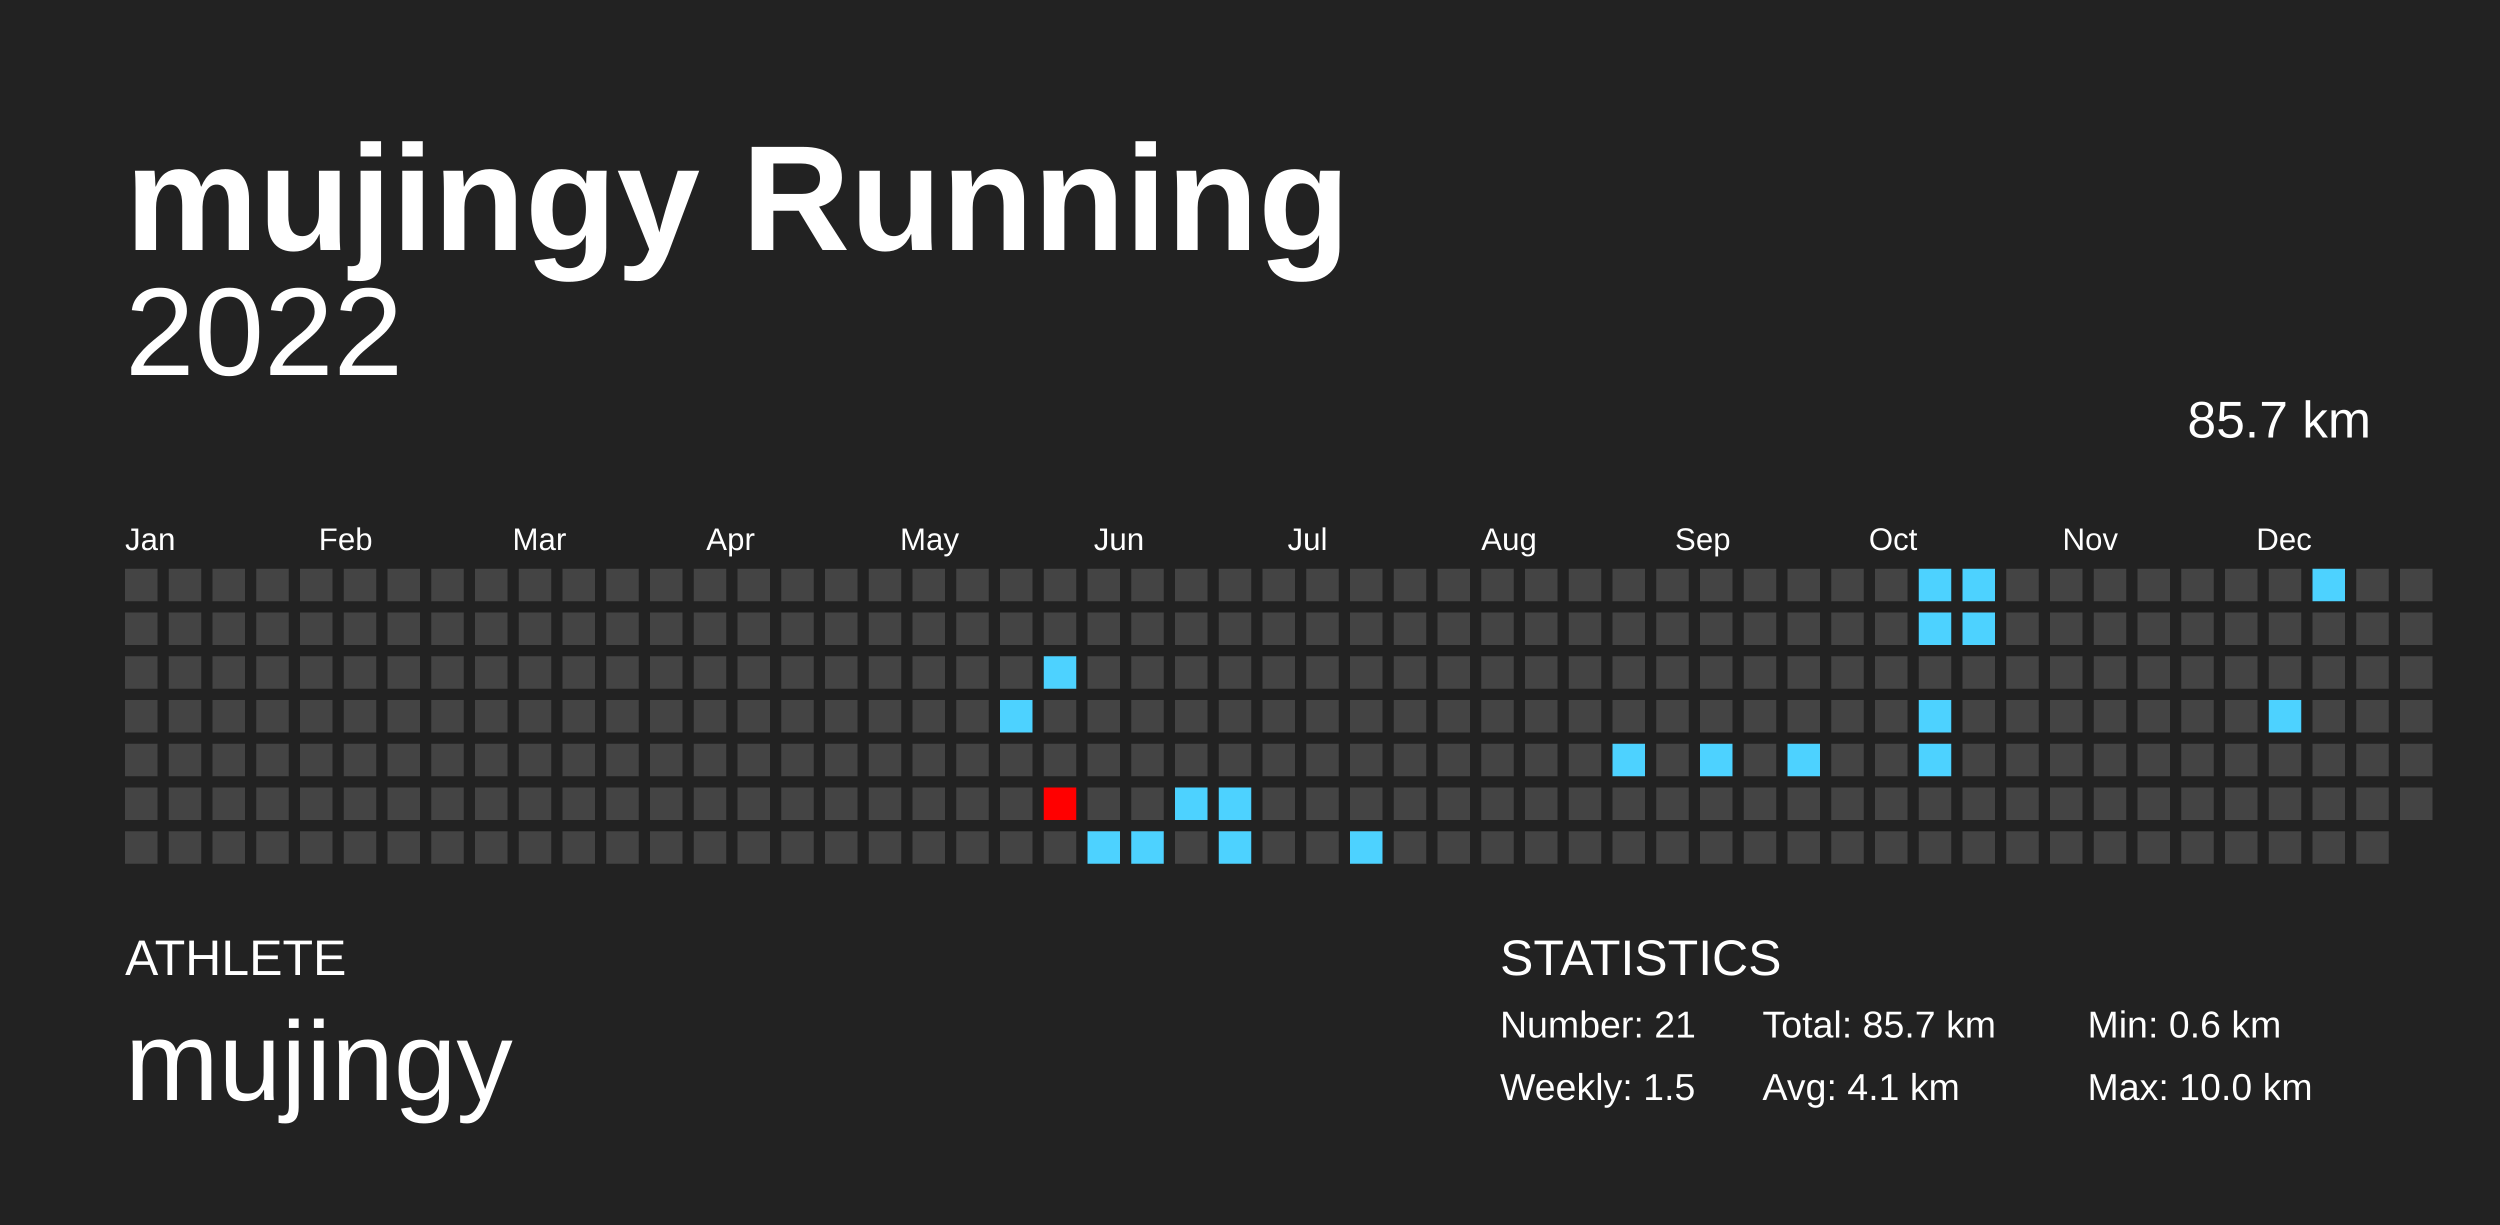
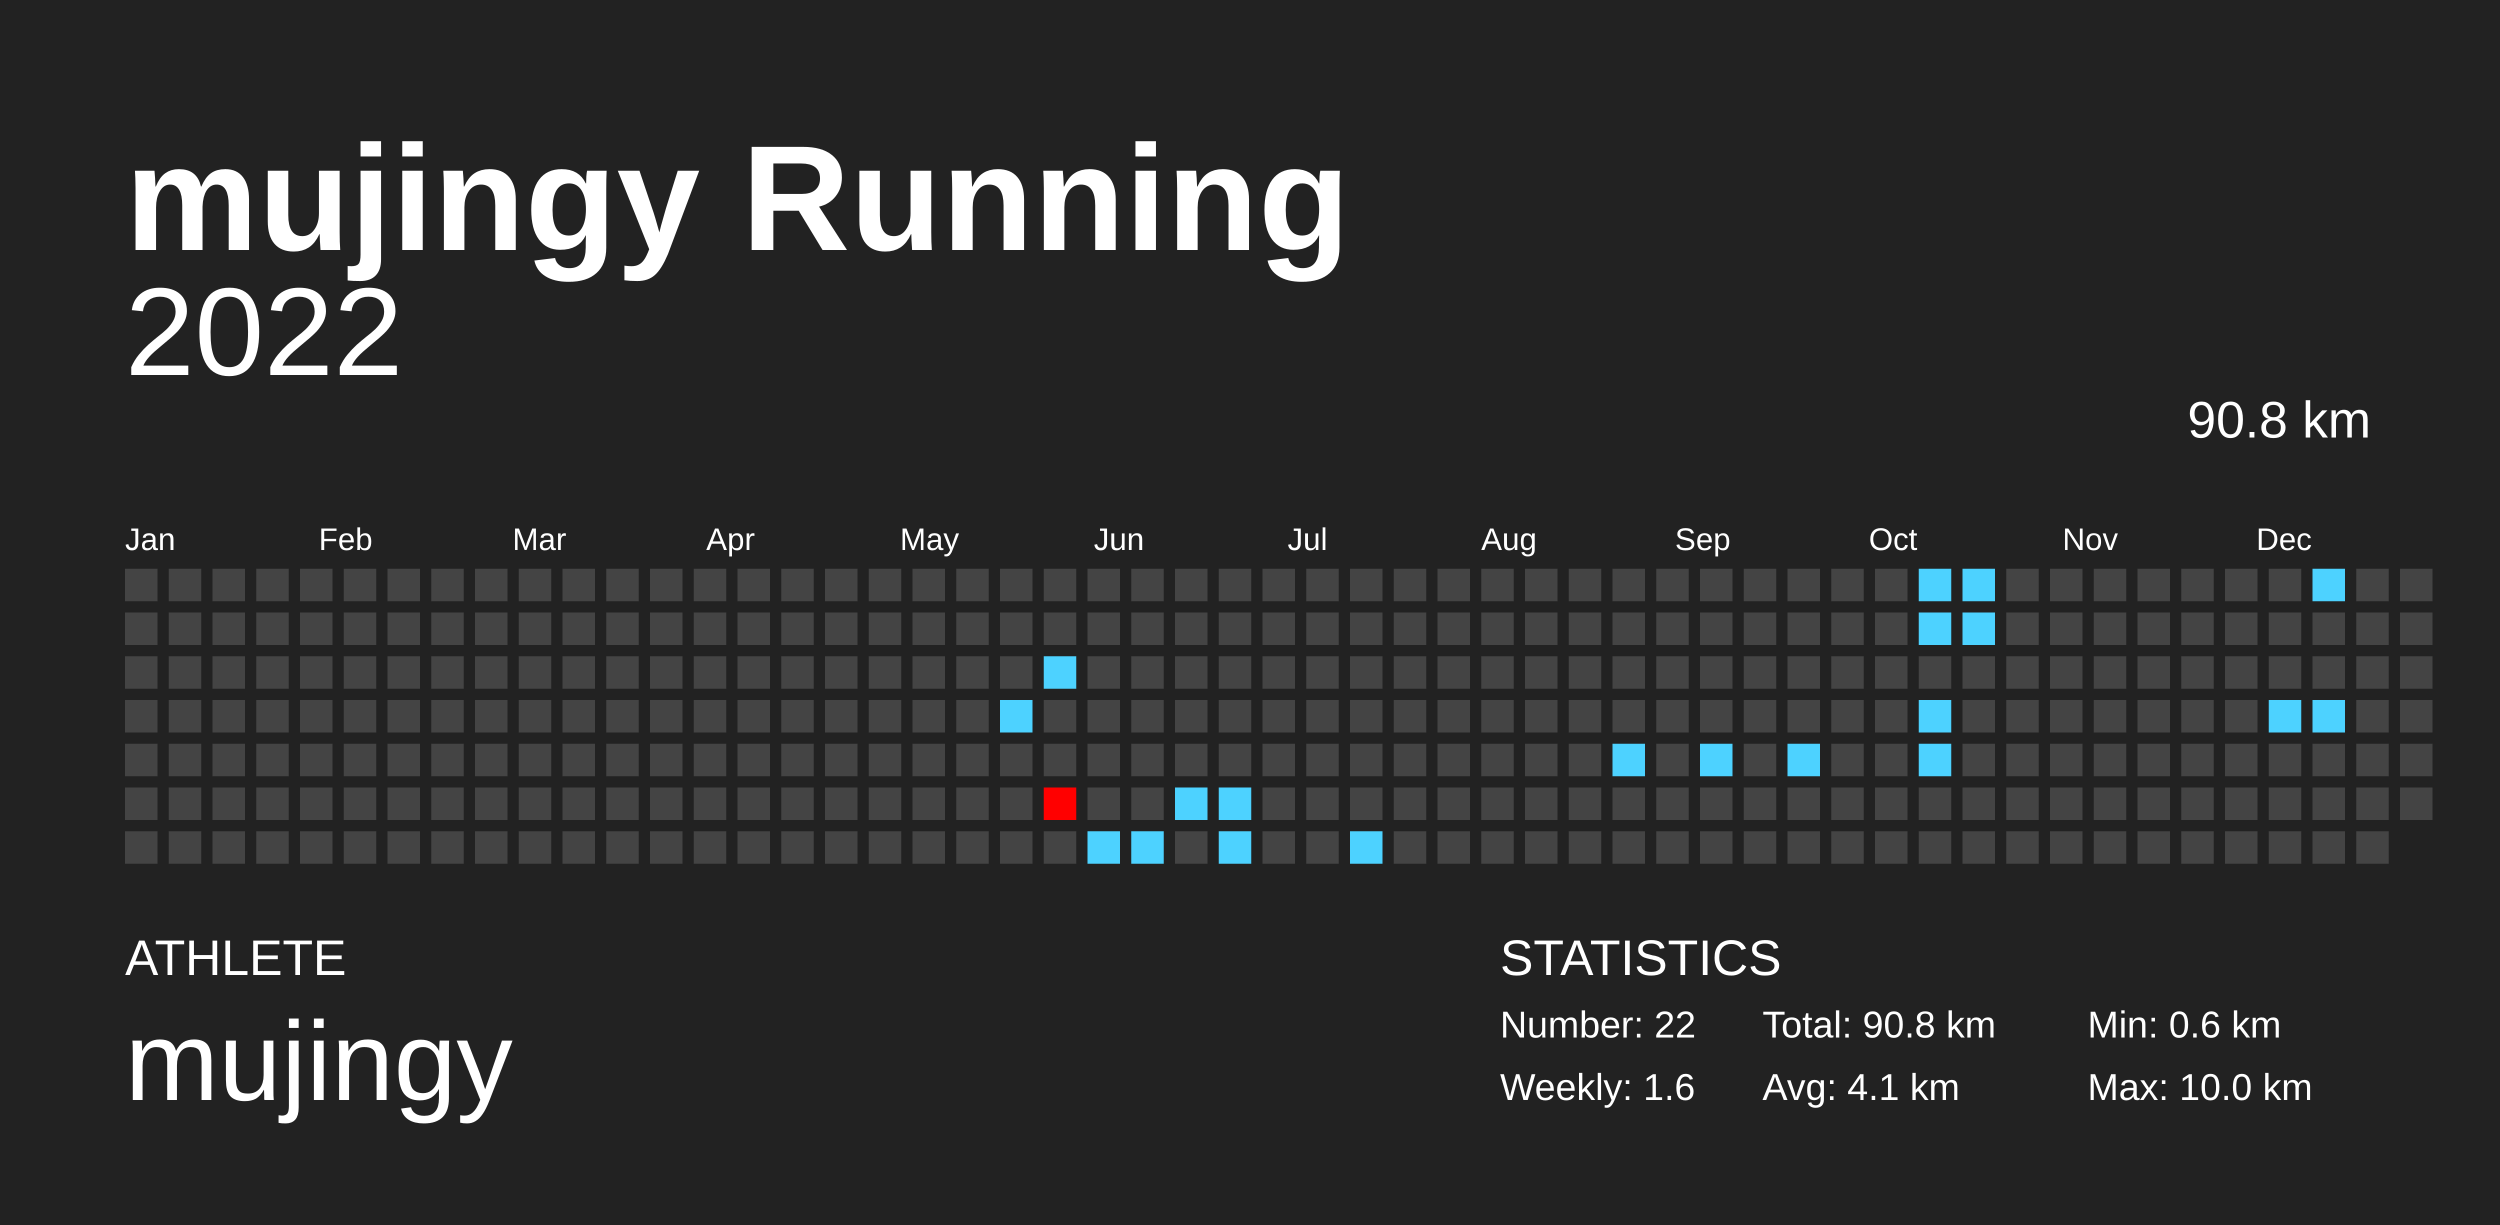
<svg xmlns="http://www.w3.org/2000/svg" baseProfile="full" height="98mm" version="1.1" viewBox="0,0,200,98" width="200mm">
  <defs />
  <rect fill="#222222" height="98" width="200" x="0" y="0" />
  <text fill="#FFFFFF" style="font-size:12px; font-family:Arial; font-weight:bold;" x="10" y="20">mujingy Running</text>
  <text fill="#FFFFFF" style="font-size:4px; font-family:Arial" x="10" y="78">ATHLETE</text>
  <text fill="#FFFFFF" style="font-size:9px; font-family:Arial" x="10" y="88">mujingy</text>
  <text fill="#FFFFFF" style="font-size:4px; font-family:Arial" x="120" y="78">STATISTICS</text>
-   <text fill="#FFFFFF" style="font-size:3px; font-family:Arial" x="120" y="83">Number: 21</text>
-   <text fill="#FFFFFF" style="font-size:3px; font-family:Arial" x="120" y="88">Weekly: 1.5</text>
-   <text fill="#FFFFFF" style="font-size:3px; font-family:Arial" x="141" y="83">Total: 85.7 km</text>
+   <text fill="#FFFFFF" style="font-size:3px; font-family:Arial" x="120" y="83">Number: 22</text>
+   <text fill="#FFFFFF" style="font-size:3px; font-family:Arial" x="120" y="88">Weekly: 1.6</text>
+   <text fill="#FFFFFF" style="font-size:3px; font-family:Arial" x="141" y="83">Total: 90.8 km</text>
  <text fill="#FFFFFF" style="font-size:3px; font-family:Arial" x="141" y="88">Avg: 4.1 km</text>
  <text fill="#FFFFFF" style="font-size:3px; font-family:Arial" x="167" y="83">Min: 0.6 km</text>
  <text fill="#FFFFFF" style="font-size:3px; font-family:Arial" x="167" y="88">Max: 10.0 km</text>
  <text alignment-baseline="hanging" fill="#FFFFFF" style="font-size:10.0px; font-family:Arial;" x="10" y="30">2022</text>
-   <text alignment-baseline="hanging" fill="#FFFFFF" style="font-size:4.125px; font-family:Arial;" x="175" y="35">85.7 km</text>
+   <text alignment-baseline="hanging" fill="#FFFFFF" style="font-size:4.125px; font-family:Arial;" x="175" y="35">90.8 km</text>
  <text fill="#FFFFFF" style="font-size:2.5px; font-family:Arial" x="10.0" y="44">Jan</text>
  <text fill="#FFFFFF" style="font-size:2.5px; font-family:Arial" x="25.5" y="44">Feb</text>
  <text fill="#FFFFFF" style="font-size:2.5px; font-family:Arial" x="41.0" y="44">Mar</text>
  <text fill="#FFFFFF" style="font-size:2.5px; font-family:Arial" x="56.5" y="44">Apr</text>
  <text fill="#FFFFFF" style="font-size:2.5px; font-family:Arial" x="72.0" y="44">May</text>
  <text fill="#FFFFFF" style="font-size:2.5px; font-family:Arial" x="87.5" y="44">Jun</text>
  <text fill="#FFFFFF" style="font-size:2.5px; font-family:Arial" x="103.0" y="44">Jul</text>
  <text fill="#FFFFFF" style="font-size:2.5px; font-family:Arial" x="118.5" y="44">Aug</text>
  <text fill="#FFFFFF" style="font-size:2.5px; font-family:Arial" x="134.0" y="44">Sep</text>
  <text fill="#FFFFFF" style="font-size:2.5px; font-family:Arial" x="149.5" y="44">Oct</text>
  <text fill="#FFFFFF" style="font-size:2.5px; font-family:Arial" x="165.0" y="44">Nov</text>
  <text fill="#FFFFFF" style="font-size:2.5px; font-family:Arial" x="180.5" y="44">Dec</text>
  <rect fill="#444444" height="2.6" width="2.6" x="10.0" y="45.5" />
  <rect fill="#444444" height="2.6" width="2.6" x="10.0" y="49.0" />
  <rect fill="#444444" height="2.6" width="2.6" x="10.0" y="52.5" />
  <rect fill="#444444" height="2.6" width="2.6" x="10.0" y="56.0" />
  <rect fill="#444444" height="2.6" width="2.6" x="10.0" y="59.5" />
  <rect fill="#444444" height="2.6" width="2.6" x="10.0" y="63.0" />
  <rect fill="#444444" height="2.6" width="2.6" x="10.0" y="66.5" />
  <rect fill="#444444" height="2.6" width="2.6" x="13.5" y="45.5" />
  <rect fill="#444444" height="2.6" width="2.6" x="13.5" y="49.0" />
  <rect fill="#444444" height="2.6" width="2.6" x="13.5" y="52.5" />
  <rect fill="#444444" height="2.6" width="2.6" x="13.5" y="56.0" />
  <rect fill="#444444" height="2.6" width="2.6" x="13.5" y="59.5" />
  <rect fill="#444444" height="2.6" width="2.6" x="13.5" y="63.0" />
  <rect fill="#444444" height="2.6" width="2.6" x="13.5" y="66.5" />
  <rect fill="#444444" height="2.6" width="2.6" x="17.0" y="45.5" />
  <rect fill="#444444" height="2.6" width="2.6" x="17.0" y="49.0" />
  <rect fill="#444444" height="2.6" width="2.6" x="17.0" y="52.5" />
  <rect fill="#444444" height="2.6" width="2.6" x="17.0" y="56.0" />
  <rect fill="#444444" height="2.6" width="2.6" x="17.0" y="59.5" />
  <rect fill="#444444" height="2.6" width="2.6" x="17.0" y="63.0" />
  <rect fill="#444444" height="2.6" width="2.6" x="17.0" y="66.5" />
  <rect fill="#444444" height="2.6" width="2.6" x="20.5" y="45.5" />
  <rect fill="#444444" height="2.6" width="2.6" x="20.5" y="49.0" />
  <rect fill="#444444" height="2.6" width="2.6" x="20.5" y="52.5" />
  <rect fill="#444444" height="2.6" width="2.6" x="20.5" y="56.0" />
  <rect fill="#444444" height="2.6" width="2.6" x="20.5" y="59.5" />
  <rect fill="#444444" height="2.6" width="2.6" x="20.5" y="63.0" />
  <rect fill="#444444" height="2.6" width="2.6" x="20.5" y="66.5" />
  <rect fill="#444444" height="2.6" width="2.6" x="24.0" y="45.5" />
  <rect fill="#444444" height="2.6" width="2.6" x="24.0" y="49.0" />
  <rect fill="#444444" height="2.6" width="2.6" x="24.0" y="52.5" />
  <rect fill="#444444" height="2.6" width="2.6" x="24.0" y="56.0" />
  <rect fill="#444444" height="2.6" width="2.6" x="24.0" y="59.5" />
  <rect fill="#444444" height="2.6" width="2.6" x="24.0" y="63.0" />
  <rect fill="#444444" height="2.6" width="2.6" x="24.0" y="66.5" />
  <rect fill="#444444" height="2.6" width="2.6" x="27.5" y="45.5" />
  <rect fill="#444444" height="2.6" width="2.6" x="27.5" y="49.0" />
  <rect fill="#444444" height="2.6" width="2.6" x="27.5" y="52.5" />
  <rect fill="#444444" height="2.6" width="2.6" x="27.5" y="56.0" />
  <rect fill="#444444" height="2.6" width="2.6" x="27.5" y="59.5" />
  <rect fill="#444444" height="2.6" width="2.6" x="27.5" y="63.0" />
  <rect fill="#444444" height="2.6" width="2.6" x="27.5" y="66.5" />
  <rect fill="#444444" height="2.6" width="2.6" x="31.0" y="45.5" />
  <rect fill="#444444" height="2.6" width="2.6" x="31.0" y="49.0" />
  <rect fill="#444444" height="2.6" width="2.6" x="31.0" y="52.5" />
  <rect fill="#444444" height="2.6" width="2.6" x="31.0" y="56.0" />
  <rect fill="#444444" height="2.6" width="2.6" x="31.0" y="59.5" />
  <rect fill="#444444" height="2.6" width="2.6" x="31.0" y="63.0" />
  <rect fill="#444444" height="2.6" width="2.6" x="31.0" y="66.5" />
  <rect fill="#444444" height="2.6" width="2.6" x="34.5" y="45.5" />
  <rect fill="#444444" height="2.6" width="2.6" x="34.5" y="49.0" />
  <rect fill="#444444" height="2.6" width="2.6" x="34.5" y="52.5" />
  <rect fill="#444444" height="2.6" width="2.6" x="34.5" y="56.0" />
  <rect fill="#444444" height="2.6" width="2.6" x="34.5" y="59.5" />
  <rect fill="#444444" height="2.6" width="2.6" x="34.5" y="63.0" />
  <rect fill="#444444" height="2.6" width="2.6" x="34.5" y="66.5" />
  <rect fill="#444444" height="2.6" width="2.6" x="38.0" y="45.5" />
  <rect fill="#444444" height="2.6" width="2.6" x="38.0" y="49.0" />
  <rect fill="#444444" height="2.6" width="2.6" x="38.0" y="52.5" />
  <rect fill="#444444" height="2.6" width="2.6" x="38.0" y="56.0" />
  <rect fill="#444444" height="2.6" width="2.6" x="38.0" y="59.5" />
  <rect fill="#444444" height="2.6" width="2.6" x="38.0" y="63.0" />
  <rect fill="#444444" height="2.6" width="2.6" x="38.0" y="66.5" />
  <rect fill="#444444" height="2.6" width="2.6" x="41.5" y="45.5" />
  <rect fill="#444444" height="2.6" width="2.6" x="41.5" y="49.0" />
  <rect fill="#444444" height="2.6" width="2.6" x="41.5" y="52.5" />
  <rect fill="#444444" height="2.6" width="2.6" x="41.5" y="56.0" />
  <rect fill="#444444" height="2.6" width="2.6" x="41.5" y="59.5" />
  <rect fill="#444444" height="2.6" width="2.6" x="41.5" y="63.0" />
  <rect fill="#444444" height="2.6" width="2.6" x="41.5" y="66.5" />
  <rect fill="#444444" height="2.6" width="2.6" x="45.0" y="45.5" />
  <rect fill="#444444" height="2.6" width="2.6" x="45.0" y="49.0" />
  <rect fill="#444444" height="2.6" width="2.6" x="45.0" y="52.5" />
  <rect fill="#444444" height="2.6" width="2.6" x="45.0" y="56.0" />
  <rect fill="#444444" height="2.6" width="2.6" x="45.0" y="59.5" />
  <rect fill="#444444" height="2.6" width="2.6" x="45.0" y="63.0" />
  <rect fill="#444444" height="2.6" width="2.6" x="45.0" y="66.5" />
  <rect fill="#444444" height="2.6" width="2.6" x="48.5" y="45.5" />
  <rect fill="#444444" height="2.6" width="2.6" x="48.5" y="49.0" />
  <rect fill="#444444" height="2.6" width="2.6" x="48.5" y="52.5" />
  <rect fill="#444444" height="2.6" width="2.6" x="48.5" y="56.0" />
  <rect fill="#444444" height="2.6" width="2.6" x="48.5" y="59.5" />
  <rect fill="#444444" height="2.6" width="2.6" x="48.5" y="63.0" />
  <rect fill="#444444" height="2.6" width="2.6" x="48.5" y="66.5" />
  <rect fill="#444444" height="2.6" width="2.6" x="52.0" y="45.5" />
  <rect fill="#444444" height="2.6" width="2.6" x="52.0" y="49.0" />
  <rect fill="#444444" height="2.6" width="2.6" x="52.0" y="52.5" />
  <rect fill="#444444" height="2.6" width="2.6" x="52.0" y="56.0" />
  <rect fill="#444444" height="2.6" width="2.6" x="52.0" y="59.5" />
  <rect fill="#444444" height="2.6" width="2.6" x="52.0" y="63.0" />
  <rect fill="#444444" height="2.6" width="2.6" x="52.0" y="66.5" />
  <rect fill="#444444" height="2.6" width="2.6" x="55.5" y="45.5" />
  <rect fill="#444444" height="2.6" width="2.6" x="55.5" y="49.0" />
  <rect fill="#444444" height="2.6" width="2.6" x="55.5" y="52.5" />
  <rect fill="#444444" height="2.6" width="2.6" x="55.5" y="56.0" />
  <rect fill="#444444" height="2.6" width="2.6" x="55.5" y="59.5" />
  <rect fill="#444444" height="2.6" width="2.6" x="55.5" y="63.0" />
  <rect fill="#444444" height="2.6" width="2.6" x="55.5" y="66.5" />
  <rect fill="#444444" height="2.6" width="2.6" x="59.0" y="45.5" />
  <rect fill="#444444" height="2.6" width="2.6" x="59.0" y="49.0" />
  <rect fill="#444444" height="2.6" width="2.6" x="59.0" y="52.5" />
  <rect fill="#444444" height="2.6" width="2.6" x="59.0" y="56.0" />
  <rect fill="#444444" height="2.6" width="2.6" x="59.0" y="59.5" />
  <rect fill="#444444" height="2.6" width="2.6" x="59.0" y="63.0" />
  <rect fill="#444444" height="2.6" width="2.6" x="59.0" y="66.5" />
  <rect fill="#444444" height="2.6" width="2.6" x="62.5" y="45.5" />
  <rect fill="#444444" height="2.6" width="2.6" x="62.5" y="49.0" />
  <rect fill="#444444" height="2.6" width="2.6" x="62.5" y="52.5" />
  <rect fill="#444444" height="2.6" width="2.6" x="62.5" y="56.0" />
  <rect fill="#444444" height="2.6" width="2.6" x="62.5" y="59.5" />
  <rect fill="#444444" height="2.6" width="2.6" x="62.5" y="63.0" />
  <rect fill="#444444" height="2.6" width="2.6" x="62.5" y="66.5" />
  <rect fill="#444444" height="2.6" width="2.6" x="66.0" y="45.5" />
  <rect fill="#444444" height="2.6" width="2.6" x="66.0" y="49.0" />
  <rect fill="#444444" height="2.6" width="2.6" x="66.0" y="52.5" />
  <rect fill="#444444" height="2.6" width="2.6" x="66.0" y="56.0" />
  <rect fill="#444444" height="2.6" width="2.6" x="66.0" y="59.5" />
  <rect fill="#444444" height="2.6" width="2.6" x="66.0" y="63.0" />
  <rect fill="#444444" height="2.6" width="2.6" x="66.0" y="66.5" />
  <rect fill="#444444" height="2.6" width="2.6" x="69.5" y="45.5" />
  <rect fill="#444444" height="2.6" width="2.6" x="69.5" y="49.0" />
  <rect fill="#444444" height="2.6" width="2.6" x="69.5" y="52.5" />
  <rect fill="#444444" height="2.6" width="2.6" x="69.5" y="56.0" />
  <rect fill="#444444" height="2.6" width="2.6" x="69.5" y="59.5" />
  <rect fill="#444444" height="2.6" width="2.6" x="69.5" y="63.0" />
  <rect fill="#444444" height="2.6" width="2.6" x="69.5" y="66.5" />
  <rect fill="#444444" height="2.6" width="2.6" x="73.0" y="45.5" />
  <rect fill="#444444" height="2.6" width="2.6" x="73.0" y="49.0" />
  <rect fill="#444444" height="2.6" width="2.6" x="73.0" y="52.5" />
  <rect fill="#444444" height="2.6" width="2.6" x="73.0" y="56.0" />
  <rect fill="#444444" height="2.6" width="2.6" x="73.0" y="59.5" />
  <rect fill="#444444" height="2.6" width="2.6" x="73.0" y="63.0" />
  <rect fill="#444444" height="2.6" width="2.6" x="73.0" y="66.5" />
  <rect fill="#444444" height="2.6" width="2.6" x="76.5" y="45.5" />
  <rect fill="#444444" height="2.6" width="2.6" x="76.5" y="49.0" />
  <rect fill="#444444" height="2.6" width="2.6" x="76.5" y="52.5" />
  <rect fill="#444444" height="2.6" width="2.6" x="76.5" y="56.0" />
  <rect fill="#444444" height="2.6" width="2.6" x="76.5" y="59.5" />
  <rect fill="#444444" height="2.6" width="2.6" x="76.5" y="63.0" />
  <rect fill="#444444" height="2.6" width="2.6" x="76.5" y="66.5" />
  <rect fill="#444444" height="2.6" width="2.6" x="80.0" y="45.5" />
  <rect fill="#444444" height="2.6" width="2.6" x="80.0" y="49.0" />
  <rect fill="#444444" height="2.6" width="2.6" x="80.0" y="52.5" />
  <rect fill="#4dd2ff" height="2.6" width="2.6" x="80.0" y="56.0" />
  <rect fill="#444444" height="2.6" width="2.6" x="80.0" y="59.5" />
  <rect fill="#444444" height="2.6" width="2.6" x="80.0" y="63.0" />
  <rect fill="#444444" height="2.6" width="2.6" x="80.0" y="66.5" />
  <rect fill="#444444" height="2.6" width="2.6" x="83.5" y="45.5" />
  <rect fill="#444444" height="2.6" width="2.6" x="83.5" y="49.0" />
  <rect fill="#4dd2ff" height="2.6" width="2.6" x="83.5" y="52.5" />
  <rect fill="#444444" height="2.6" width="2.6" x="83.5" y="56.0" />
  <rect fill="#444444" height="2.6" width="2.6" x="83.5" y="59.5" />
  <rect fill="#ff0000" height="2.6" width="2.6" x="83.5" y="63.0" />
  <rect fill="#444444" height="2.6" width="2.6" x="83.5" y="66.5" />
  <rect fill="#444444" height="2.6" width="2.6" x="87.0" y="45.5" />
  <rect fill="#444444" height="2.6" width="2.6" x="87.0" y="49.0" />
  <rect fill="#444444" height="2.6" width="2.6" x="87.0" y="52.5" />
  <rect fill="#444444" height="2.6" width="2.6" x="87.0" y="56.0" />
  <rect fill="#444444" height="2.6" width="2.6" x="87.0" y="59.5" />
  <rect fill="#444444" height="2.6" width="2.6" x="87.0" y="63.0" />
  <rect fill="#4dd2ff" height="2.6" width="2.6" x="87.0" y="66.5" />
  <rect fill="#444444" height="2.6" width="2.6" x="90.5" y="45.5" />
  <rect fill="#444444" height="2.6" width="2.6" x="90.5" y="49.0" />
  <rect fill="#444444" height="2.6" width="2.6" x="90.5" y="52.5" />
  <rect fill="#444444" height="2.6" width="2.6" x="90.5" y="56.0" />
  <rect fill="#444444" height="2.6" width="2.6" x="90.5" y="59.5" />
  <rect fill="#444444" height="2.6" width="2.6" x="90.5" y="63.0" />
  <rect fill="#4dd2ff" height="2.6" width="2.6" x="90.5" y="66.5" />
  <rect fill="#444444" height="2.6" width="2.6" x="94.0" y="45.5" />
  <rect fill="#444444" height="2.6" width="2.6" x="94.0" y="49.0" />
  <rect fill="#444444" height="2.6" width="2.6" x="94.0" y="52.5" />
  <rect fill="#444444" height="2.6" width="2.6" x="94.0" y="56.0" />
  <rect fill="#444444" height="2.6" width="2.6" x="94.0" y="59.5" />
  <rect fill="#4dd2ff" height="2.6" width="2.6" x="94.0" y="63.0" />
  <rect fill="#444444" height="2.6" width="2.6" x="94.0" y="66.5" />
  <rect fill="#444444" height="2.6" width="2.6" x="97.5" y="45.5" />
  <rect fill="#444444" height="2.6" width="2.6" x="97.5" y="49.0" />
  <rect fill="#444444" height="2.6" width="2.6" x="97.5" y="52.5" />
  <rect fill="#444444" height="2.6" width="2.6" x="97.5" y="56.0" />
  <rect fill="#444444" height="2.6" width="2.6" x="97.5" y="59.5" />
  <rect fill="#4dd2ff" height="2.6" width="2.6" x="97.5" y="63.0" />
  <rect fill="#4dd2ff" height="2.6" width="2.6" x="97.5" y="66.5" />
  <rect fill="#444444" height="2.6" width="2.6" x="101.0" y="45.5" />
  <rect fill="#444444" height="2.6" width="2.6" x="101.0" y="49.0" />
  <rect fill="#444444" height="2.6" width="2.6" x="101.0" y="52.5" />
  <rect fill="#444444" height="2.6" width="2.6" x="101.0" y="56.0" />
  <rect fill="#444444" height="2.6" width="2.6" x="101.0" y="59.5" />
  <rect fill="#444444" height="2.6" width="2.6" x="101.0" y="63.0" />
  <rect fill="#444444" height="2.6" width="2.6" x="101.0" y="66.5" />
  <rect fill="#444444" height="2.6" width="2.6" x="104.5" y="45.5" />
  <rect fill="#444444" height="2.6" width="2.6" x="104.5" y="49.0" />
  <rect fill="#444444" height="2.6" width="2.6" x="104.5" y="52.5" />
  <rect fill="#444444" height="2.6" width="2.6" x="104.5" y="56.0" />
  <rect fill="#444444" height="2.6" width="2.6" x="104.5" y="59.5" />
  <rect fill="#444444" height="2.6" width="2.6" x="104.5" y="63.0" />
  <rect fill="#444444" height="2.6" width="2.6" x="104.5" y="66.5" />
  <rect fill="#444444" height="2.6" width="2.6" x="108.0" y="45.5" />
  <rect fill="#444444" height="2.6" width="2.6" x="108.0" y="49.0" />
  <rect fill="#444444" height="2.6" width="2.6" x="108.0" y="52.5" />
  <rect fill="#444444" height="2.6" width="2.6" x="108.0" y="56.0" />
  <rect fill="#444444" height="2.6" width="2.6" x="108.0" y="59.5" />
  <rect fill="#444444" height="2.6" width="2.6" x="108.0" y="63.0" />
  <rect fill="#4dd2ff" height="2.6" width="2.6" x="108.0" y="66.5" />
  <rect fill="#444444" height="2.6" width="2.6" x="111.5" y="45.5" />
  <rect fill="#444444" height="2.6" width="2.6" x="111.5" y="49.0" />
  <rect fill="#444444" height="2.6" width="2.6" x="111.5" y="52.5" />
  <rect fill="#444444" height="2.6" width="2.6" x="111.5" y="56.0" />
  <rect fill="#444444" height="2.6" width="2.6" x="111.5" y="59.5" />
  <rect fill="#444444" height="2.6" width="2.6" x="111.5" y="63.0" />
  <rect fill="#444444" height="2.6" width="2.6" x="111.5" y="66.5" />
  <rect fill="#444444" height="2.6" width="2.6" x="115.0" y="45.5" />
  <rect fill="#444444" height="2.6" width="2.6" x="115.0" y="49.0" />
  <rect fill="#444444" height="2.6" width="2.6" x="115.0" y="52.5" />
  <rect fill="#444444" height="2.6" width="2.6" x="115.0" y="56.0" />
  <rect fill="#444444" height="2.6" width="2.6" x="115.0" y="59.5" />
  <rect fill="#444444" height="2.6" width="2.6" x="115.0" y="63.0" />
  <rect fill="#444444" height="2.6" width="2.6" x="115.0" y="66.5" />
  <rect fill="#444444" height="2.6" width="2.6" x="118.5" y="45.5" />
  <rect fill="#444444" height="2.6" width="2.6" x="118.5" y="49.0" />
  <rect fill="#444444" height="2.6" width="2.6" x="118.5" y="52.5" />
  <rect fill="#444444" height="2.6" width="2.6" x="118.5" y="56.0" />
  <rect fill="#444444" height="2.6" width="2.6" x="118.5" y="59.5" />
  <rect fill="#444444" height="2.6" width="2.6" x="118.5" y="63.0" />
  <rect fill="#444444" height="2.6" width="2.6" x="118.5" y="66.5" />
  <rect fill="#444444" height="2.6" width="2.6" x="122.0" y="45.5" />
  <rect fill="#444444" height="2.6" width="2.6" x="122.0" y="49.0" />
  <rect fill="#444444" height="2.6" width="2.6" x="122.0" y="52.5" />
  <rect fill="#444444" height="2.6" width="2.6" x="122.0" y="56.0" />
  <rect fill="#444444" height="2.6" width="2.6" x="122.0" y="59.5" />
  <rect fill="#444444" height="2.6" width="2.6" x="122.0" y="63.0" />
  <rect fill="#444444" height="2.6" width="2.6" x="122.0" y="66.5" />
  <rect fill="#444444" height="2.6" width="2.6" x="125.5" y="45.5" />
  <rect fill="#444444" height="2.6" width="2.6" x="125.5" y="49.0" />
  <rect fill="#444444" height="2.6" width="2.6" x="125.5" y="52.5" />
  <rect fill="#444444" height="2.6" width="2.6" x="125.5" y="56.0" />
  <rect fill="#444444" height="2.6" width="2.6" x="125.5" y="59.5" />
  <rect fill="#444444" height="2.6" width="2.6" x="125.5" y="63.0" />
  <rect fill="#444444" height="2.6" width="2.6" x="125.5" y="66.5" />
  <rect fill="#444444" height="2.6" width="2.6" x="129.0" y="45.5" />
  <rect fill="#444444" height="2.6" width="2.6" x="129.0" y="49.0" />
  <rect fill="#444444" height="2.6" width="2.6" x="129.0" y="52.5" />
  <rect fill="#444444" height="2.6" width="2.6" x="129.0" y="56.0" />
  <rect fill="#4dd2ff" height="2.6" width="2.6" x="129.0" y="59.5" />
  <rect fill="#444444" height="2.6" width="2.6" x="129.0" y="63.0" />
  <rect fill="#444444" height="2.6" width="2.6" x="129.0" y="66.5" />
  <rect fill="#444444" height="2.6" width="2.6" x="132.5" y="45.5" />
  <rect fill="#444444" height="2.6" width="2.6" x="132.5" y="49.0" />
  <rect fill="#444444" height="2.6" width="2.6" x="132.5" y="52.5" />
  <rect fill="#444444" height="2.6" width="2.6" x="132.5" y="56.0" />
  <rect fill="#444444" height="2.6" width="2.6" x="132.5" y="59.5" />
  <rect fill="#444444" height="2.6" width="2.6" x="132.5" y="63.0" />
  <rect fill="#444444" height="2.6" width="2.6" x="132.5" y="66.5" />
  <rect fill="#444444" height="2.6" width="2.6" x="136.0" y="45.5" />
  <rect fill="#444444" height="2.6" width="2.6" x="136.0" y="49.0" />
  <rect fill="#444444" height="2.6" width="2.6" x="136.0" y="52.5" />
  <rect fill="#444444" height="2.6" width="2.6" x="136.0" y="56.0" />
  <rect fill="#4dd2ff" height="2.6" width="2.6" x="136.0" y="59.5" />
  <rect fill="#444444" height="2.6" width="2.6" x="136.0" y="63.0" />
  <rect fill="#444444" height="2.6" width="2.6" x="136.0" y="66.5" />
  <rect fill="#444444" height="2.6" width="2.6" x="139.5" y="45.5" />
  <rect fill="#444444" height="2.6" width="2.6" x="139.5" y="49.0" />
  <rect fill="#444444" height="2.6" width="2.6" x="139.5" y="52.5" />
  <rect fill="#444444" height="2.6" width="2.6" x="139.5" y="56.0" />
  <rect fill="#444444" height="2.6" width="2.6" x="139.5" y="59.5" />
  <rect fill="#444444" height="2.6" width="2.6" x="139.5" y="63.0" />
  <rect fill="#444444" height="2.6" width="2.6" x="139.5" y="66.5" />
  <rect fill="#444444" height="2.6" width="2.6" x="143.0" y="45.5" />
  <rect fill="#444444" height="2.6" width="2.6" x="143.0" y="49.0" />
  <rect fill="#444444" height="2.6" width="2.6" x="143.0" y="52.5" />
  <rect fill="#444444" height="2.6" width="2.6" x="143.0" y="56.0" />
  <rect fill="#4dd2ff" height="2.6" width="2.6" x="143.0" y="59.5" />
  <rect fill="#444444" height="2.6" width="2.6" x="143.0" y="63.0" />
  <rect fill="#444444" height="2.6" width="2.6" x="143.0" y="66.5" />
  <rect fill="#444444" height="2.6" width="2.6" x="146.5" y="45.5" />
  <rect fill="#444444" height="2.6" width="2.6" x="146.5" y="49.0" />
  <rect fill="#444444" height="2.6" width="2.6" x="146.5" y="52.5" />
  <rect fill="#444444" height="2.6" width="2.6" x="146.5" y="56.0" />
  <rect fill="#444444" height="2.6" width="2.6" x="146.5" y="59.5" />
  <rect fill="#444444" height="2.6" width="2.6" x="146.5" y="63.0" />
  <rect fill="#444444" height="2.6" width="2.6" x="146.5" y="66.5" />
  <rect fill="#444444" height="2.6" width="2.6" x="150.0" y="45.5" />
  <rect fill="#444444" height="2.6" width="2.6" x="150.0" y="49.0" />
  <rect fill="#444444" height="2.6" width="2.6" x="150.0" y="52.5" />
  <rect fill="#444444" height="2.6" width="2.6" x="150.0" y="56.0" />
  <rect fill="#444444" height="2.6" width="2.6" x="150.0" y="59.5" />
  <rect fill="#444444" height="2.6" width="2.6" x="150.0" y="63.0" />
  <rect fill="#444444" height="2.6" width="2.6" x="150.0" y="66.5" />
  <rect fill="#4dd2ff" height="2.6" width="2.6" x="153.5" y="45.5" />
  <rect fill="#4dd2ff" height="2.6" width="2.6" x="153.5" y="49.0" />
  <rect fill="#444444" height="2.6" width="2.6" x="153.5" y="52.5" />
  <rect fill="#4dd2ff" height="2.6" width="2.6" x="153.5" y="56.0" />
  <rect fill="#4dd2ff" height="2.6" width="2.6" x="153.5" y="59.5" />
  <rect fill="#444444" height="2.6" width="2.6" x="153.5" y="63.0" />
  <rect fill="#444444" height="2.6" width="2.6" x="153.5" y="66.5" />
  <rect fill="#4dd2ff" height="2.6" width="2.6" x="157.0" y="45.5" />
  <rect fill="#4dd2ff" height="2.6" width="2.6" x="157.0" y="49.0" />
  <rect fill="#444444" height="2.6" width="2.6" x="157.0" y="52.5" />
  <rect fill="#444444" height="2.6" width="2.6" x="157.0" y="56.0" />
  <rect fill="#444444" height="2.6" width="2.6" x="157.0" y="59.5" />
  <rect fill="#444444" height="2.6" width="2.6" x="157.0" y="63.0" />
  <rect fill="#444444" height="2.6" width="2.6" x="157.0" y="66.5" />
  <rect fill="#444444" height="2.6" width="2.6" x="160.5" y="45.5" />
  <rect fill="#444444" height="2.6" width="2.6" x="160.5" y="49.0" />
  <rect fill="#444444" height="2.6" width="2.6" x="160.5" y="52.5" />
  <rect fill="#444444" height="2.6" width="2.6" x="160.5" y="56.0" />
  <rect fill="#444444" height="2.6" width="2.6" x="160.5" y="59.5" />
  <rect fill="#444444" height="2.6" width="2.6" x="160.5" y="63.0" />
  <rect fill="#444444" height="2.6" width="2.6" x="160.5" y="66.5" />
  <rect fill="#444444" height="2.6" width="2.6" x="164.0" y="45.5" />
  <rect fill="#444444" height="2.6" width="2.6" x="164.0" y="49.0" />
  <rect fill="#444444" height="2.6" width="2.6" x="164.0" y="52.5" />
  <rect fill="#444444" height="2.6" width="2.6" x="164.0" y="56.0" />
  <rect fill="#444444" height="2.6" width="2.6" x="164.0" y="59.5" />
  <rect fill="#444444" height="2.6" width="2.6" x="164.0" y="63.0" />
  <rect fill="#444444" height="2.6" width="2.6" x="164.0" y="66.5" />
  <rect fill="#444444" height="2.6" width="2.6" x="167.5" y="45.5" />
  <rect fill="#444444" height="2.6" width="2.6" x="167.5" y="49.0" />
  <rect fill="#444444" height="2.6" width="2.6" x="167.5" y="52.5" />
  <rect fill="#444444" height="2.6" width="2.6" x="167.5" y="56.0" />
  <rect fill="#444444" height="2.6" width="2.6" x="167.5" y="59.5" />
  <rect fill="#444444" height="2.6" width="2.6" x="167.5" y="63.0" />
  <rect fill="#444444" height="2.6" width="2.6" x="167.5" y="66.5" />
  <rect fill="#444444" height="2.6" width="2.6" x="171.0" y="45.5" />
  <rect fill="#444444" height="2.6" width="2.6" x="171.0" y="49.0" />
  <rect fill="#444444" height="2.6" width="2.6" x="171.0" y="52.5" />
  <rect fill="#444444" height="2.6" width="2.6" x="171.0" y="56.0" />
  <rect fill="#444444" height="2.6" width="2.6" x="171.0" y="59.5" />
  <rect fill="#444444" height="2.6" width="2.6" x="171.0" y="63.0" />
  <rect fill="#444444" height="2.6" width="2.6" x="171.0" y="66.5" />
  <rect fill="#444444" height="2.6" width="2.6" x="174.5" y="45.5" />
  <rect fill="#444444" height="2.6" width="2.6" x="174.5" y="49.0" />
  <rect fill="#444444" height="2.6" width="2.6" x="174.5" y="52.5" />
  <rect fill="#444444" height="2.6" width="2.6" x="174.5" y="56.0" />
  <rect fill="#444444" height="2.6" width="2.6" x="174.5" y="59.5" />
  <rect fill="#444444" height="2.6" width="2.6" x="174.5" y="63.0" />
  <rect fill="#444444" height="2.6" width="2.6" x="174.5" y="66.5" />
  <rect fill="#444444" height="2.6" width="2.6" x="178.0" y="45.5" />
  <rect fill="#444444" height="2.6" width="2.6" x="178.0" y="49.0" />
  <rect fill="#444444" height="2.6" width="2.6" x="178.0" y="52.5" />
  <rect fill="#444444" height="2.6" width="2.6" x="178.0" y="56.0" />
  <rect fill="#444444" height="2.6" width="2.6" x="178.0" y="59.5" />
  <rect fill="#444444" height="2.6" width="2.6" x="178.0" y="63.0" />
  <rect fill="#444444" height="2.6" width="2.6" x="178.0" y="66.5" />
  <rect fill="#444444" height="2.6" width="2.6" x="181.5" y="45.5" />
  <rect fill="#444444" height="2.6" width="2.6" x="181.5" y="49.0" />
  <rect fill="#444444" height="2.6" width="2.6" x="181.5" y="52.5" />
  <rect fill="#4dd2ff" height="2.6" width="2.6" x="181.5" y="56.0" />
  <rect fill="#444444" height="2.6" width="2.6" x="181.5" y="59.5" />
  <rect fill="#444444" height="2.6" width="2.6" x="181.5" y="63.0" />
  <rect fill="#444444" height="2.6" width="2.6" x="181.5" y="66.5" />
  <rect fill="#4dd2ff" height="2.6" width="2.6" x="185.0" y="45.5" />
  <rect fill="#444444" height="2.6" width="2.6" x="185.0" y="49.0" />
  <rect fill="#444444" height="2.6" width="2.6" x="185.0" y="52.5" />
-   <rect fill="#444444" height="2.6" width="2.6" x="185.0" y="56.0" />
+   <rect fill="#4dd2ff" height="2.6" width="2.6" x="185.0" y="56.0" />
  <rect fill="#444444" height="2.6" width="2.6" x="185.0" y="59.5" />
  <rect fill="#444444" height="2.6" width="2.6" x="185.0" y="63.0" />
  <rect fill="#444444" height="2.6" width="2.6" x="185.0" y="66.5" />
  <rect fill="#444444" height="2.6" width="2.6" x="188.5" y="45.5" />
  <rect fill="#444444" height="2.6" width="2.6" x="188.5" y="49.0" />
  <rect fill="#444444" height="2.6" width="2.6" x="188.5" y="52.5" />
  <rect fill="#444444" height="2.6" width="2.6" x="188.5" y="56.0" />
  <rect fill="#444444" height="2.6" width="2.6" x="188.5" y="59.5" />
  <rect fill="#444444" height="2.6" width="2.6" x="188.5" y="63.0" />
  <rect fill="#444444" height="2.6" width="2.6" x="188.5" y="66.5" />
  <rect fill="#444444" height="2.6" width="2.6" x="192.0" y="45.5" />
  <rect fill="#444444" height="2.6" width="2.6" x="192.0" y="49.0" />
  <rect fill="#444444" height="2.6" width="2.6" x="192.0" y="52.5" />
  <rect fill="#444444" height="2.6" width="2.6" x="192.0" y="56.0" />
  <rect fill="#444444" height="2.6" width="2.6" x="192.0" y="59.5" />
  <rect fill="#444444" height="2.6" width="2.6" x="192.0" y="63.0" />
</svg>
